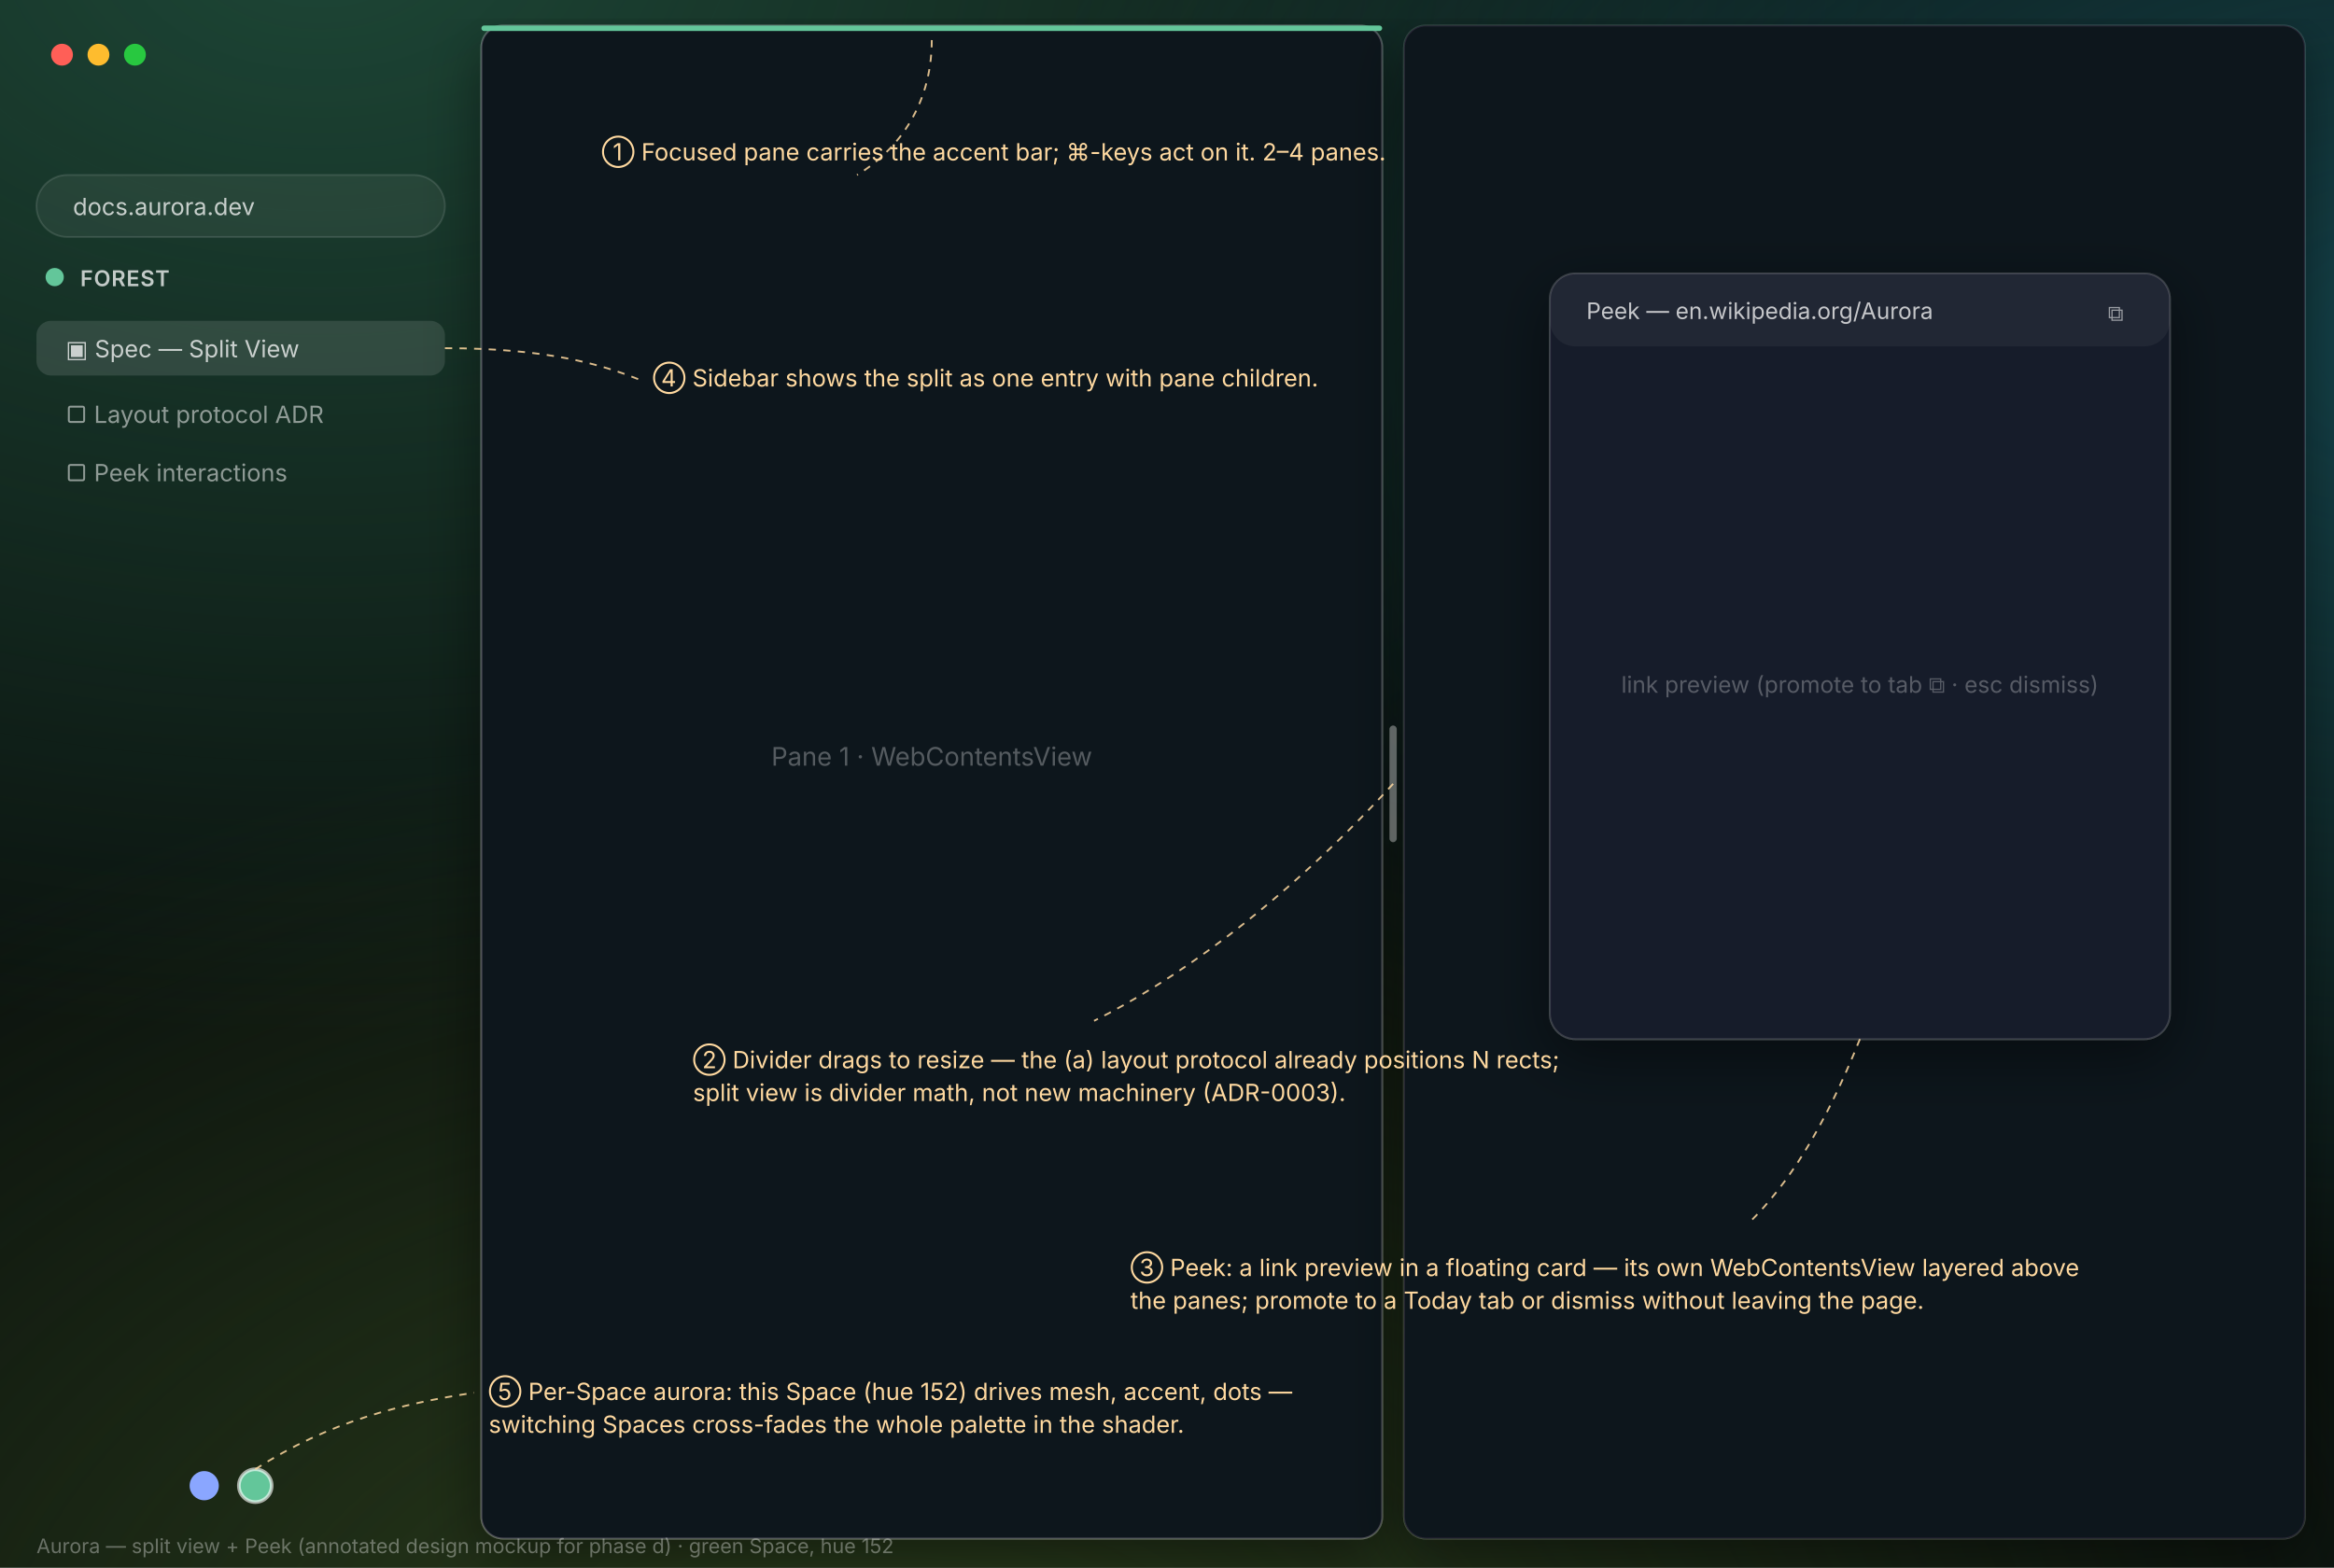
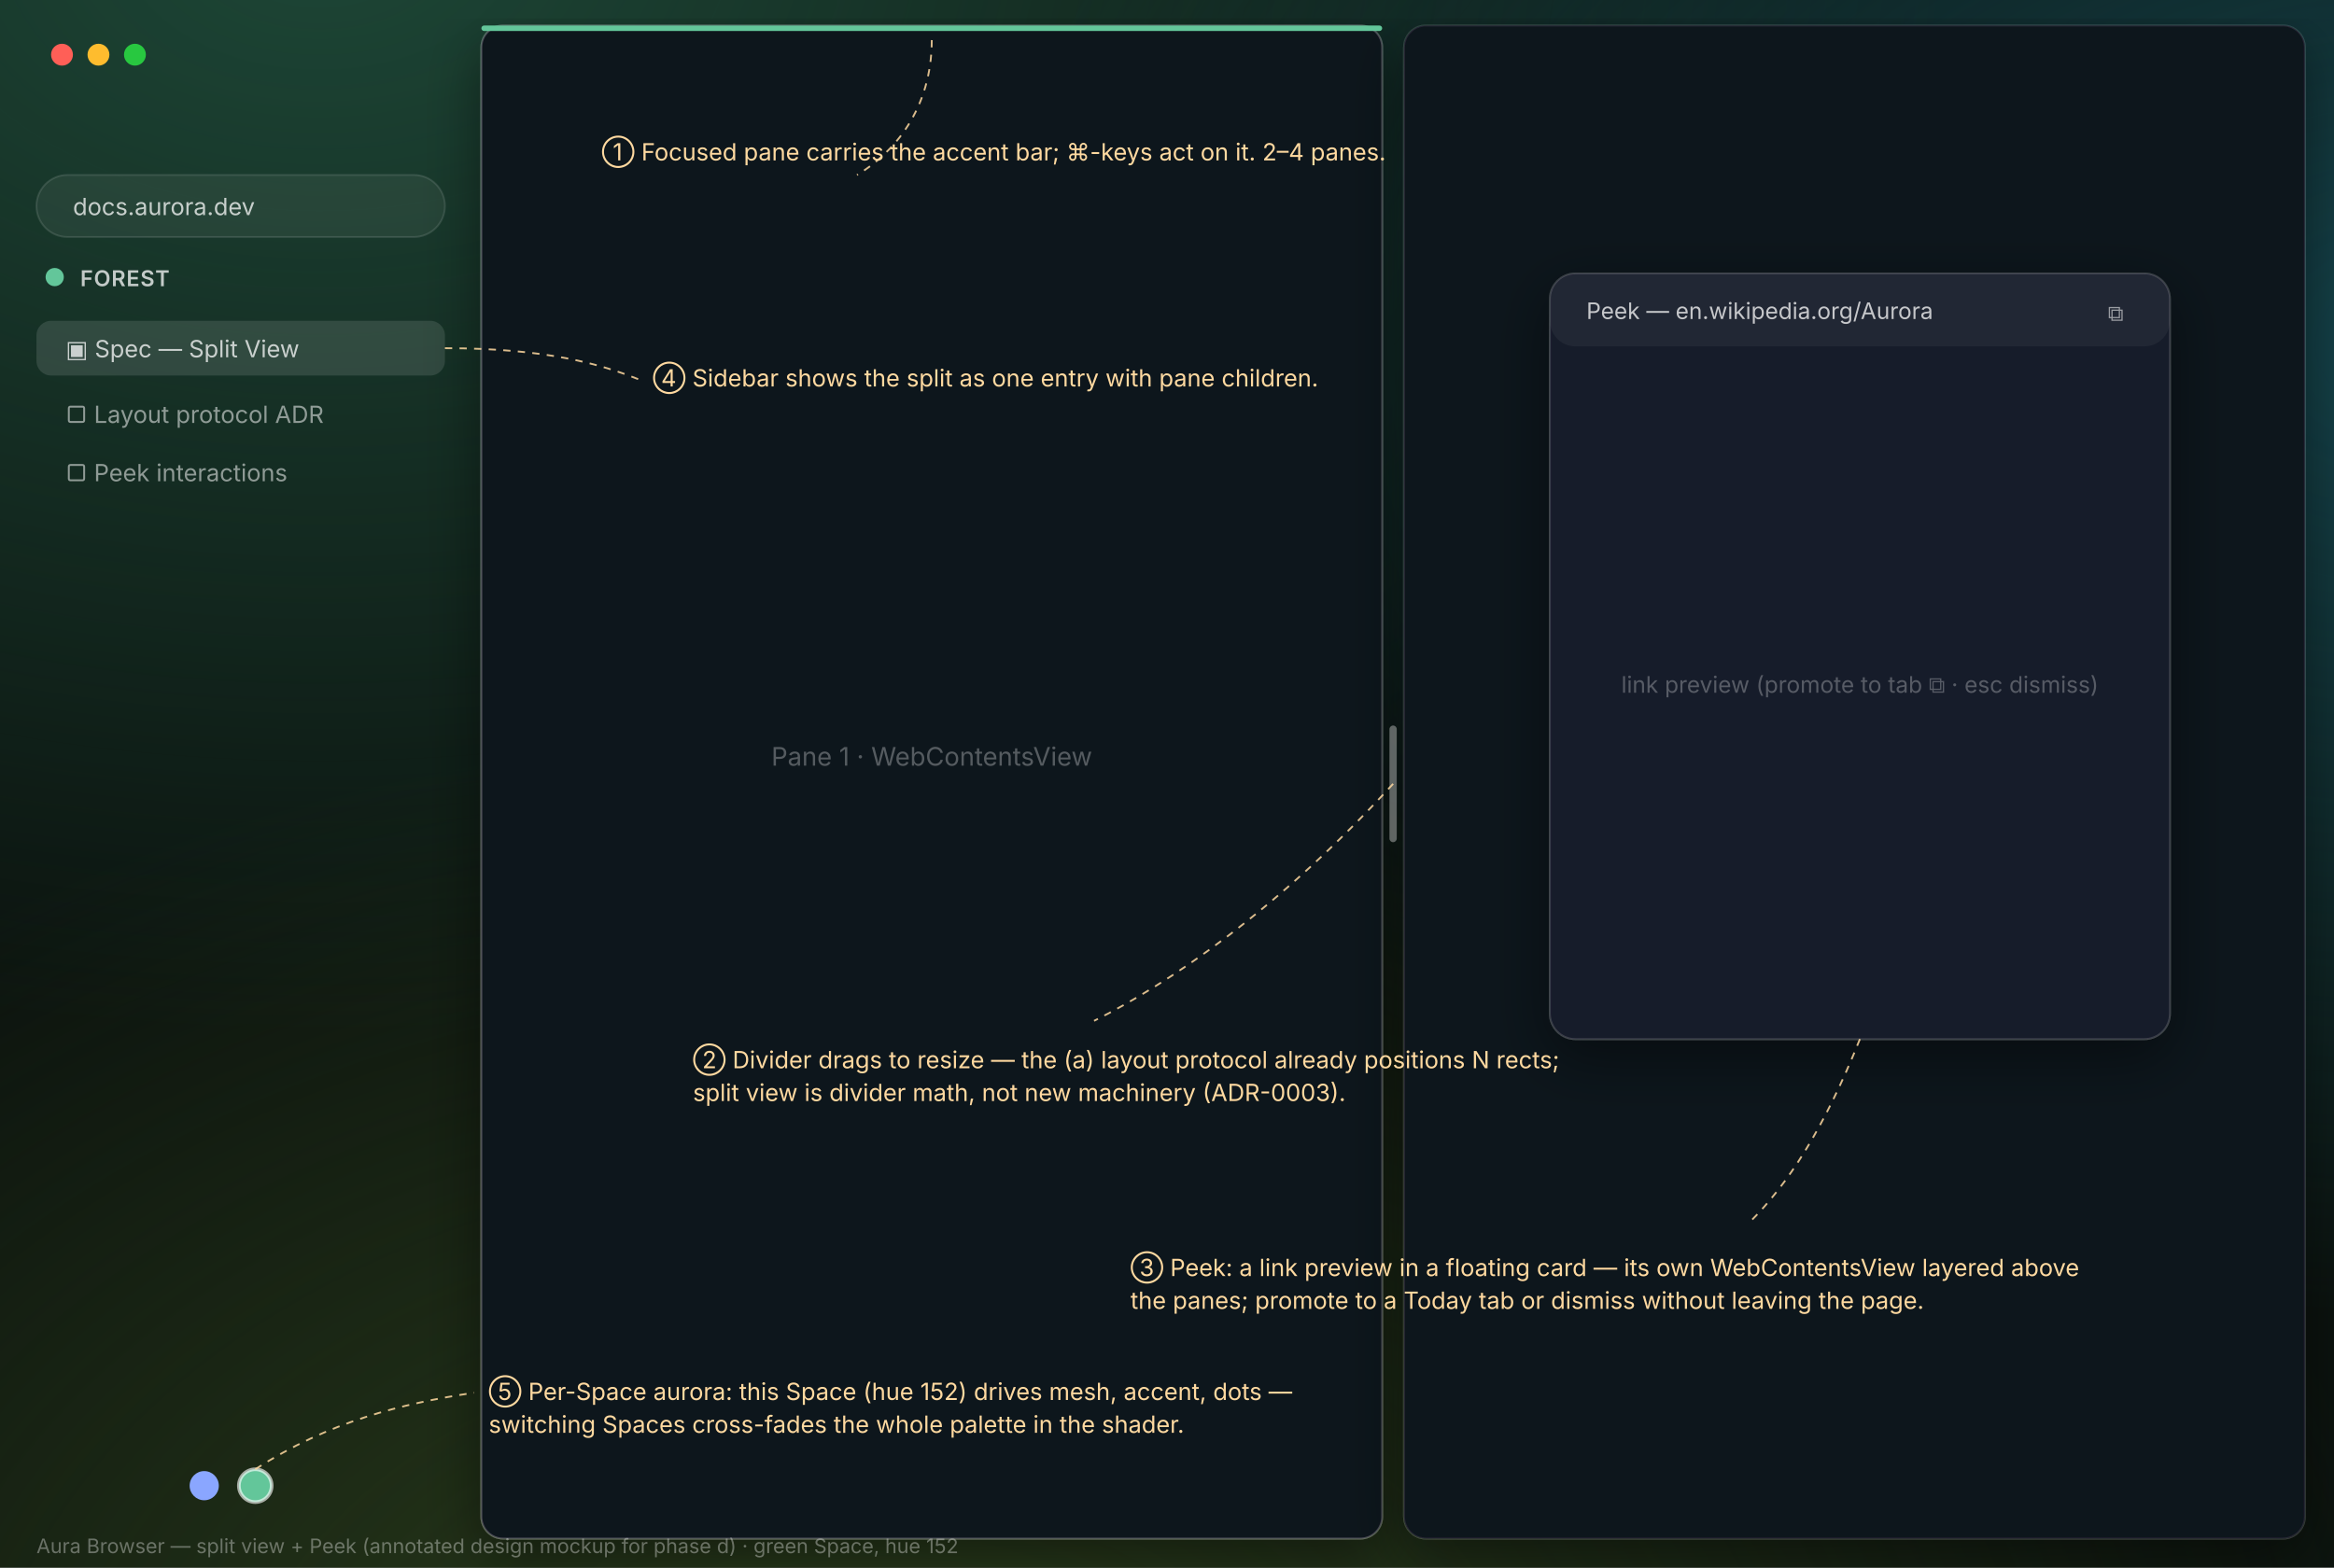
<svg xmlns="http://www.w3.org/2000/svg" width="1280" height="860" viewBox="0 0 1280 860" font-family="-apple-system, 'Segoe UI', system-ui, sans-serif">
  <defs>
    <radialGradient id="sA" cx="14%" cy="-4%" r="70%">
      <stop offset="0%" stop-color="#1d4636" />
      <stop offset="100%" stop-color="#1d4636" stop-opacity="0" />
    </radialGradient>
    <radialGradient id="sB" cx="104%" cy="22%" r="62%">
      <stop offset="0%" stop-color="#14424a" />
      <stop offset="100%" stop-color="#14424a" stop-opacity="0" />
    </radialGradient>
    <radialGradient id="sC" cx="38%" cy="112%" r="66%">
      <stop offset="0%" stop-color="#2c3f1c" />
      <stop offset="100%" stop-color="#2c3f1c" stop-opacity="0" />
    </radialGradient>
    <filter id="sShadow" x="-20%" y="-20%" width="140%" height="140%">
      <feDropShadow dx="0" dy="10" stdDeviation="16" flood-color="#000000" flood-opacity="0.45" />
    </filter>
  </defs>
  <rect width="1280" height="860" fill="#0b120e" />
  <rect width="1280" height="860" fill="url(#sA)" />
  <rect width="1280" height="860" fill="url(#sB)" />
  <rect width="1280" height="860" fill="url(#sC)" />
  <circle cx="34" cy="30" r="6" fill="#ff5f57" />
  <circle cx="54" cy="30" r="6" fill="#febc2e" />
  <circle cx="74" cy="30" r="6" fill="#28c840" />
  <rect x="20" y="96" width="224" height="34" rx="17" fill="rgba(255,255,255,0.06)" stroke="rgba(255,255,255,0.12)" />
  <text x="40" y="118" fill="rgba(255,255,255,0.74)" font-size="13">docs.aurora.dev</text>
  <circle cx="30" cy="152" r="5" fill="#63c69a" />
  <text x="44" y="157" fill="rgba(255,255,255,0.74)" font-size="12" font-weight="600" letter-spacing="0.4">FOREST</text>
  <g fill="rgba(255,255,255,0.74)" font-size="13">
    <rect x="20" y="176" width="224" height="30" rx="8" fill="rgba(255,255,255,0.12)" />
    <text x="36" y="196">▣ Spec — Split View</text>
    <text x="36" y="232" opacity="0.7">▢ Layout protocol ADR</text>
    <text x="36" y="264" opacity="0.7">▢ Peek interactions</text>
  </g>
  <circle cx="112" cy="815" r="8" fill="#8aa6ff" />
  <circle cx="140" cy="815" r="9" fill="#63c69a" stroke="rgba(255,255,255,0.62)" stroke-width="2" />
  <rect x="264" y="14" width="494" height="830" rx="12" fill="#10131f" stroke="rgba(255,255,255,0.24)" filter="url(#sShadow)" />
  <rect x="770" y="14" width="494" height="830" rx="12" fill="#10131f" stroke="rgba(255,255,255,0.10)" filter="url(#sShadow)" />
  <rect x="264" y="14" width="494" height="3" rx="1.5" fill="#63c69a" />
  <text x="511" y="420" fill="rgba(255,255,255,0.3)" font-size="14" text-anchor="middle">Pane 1 · WebContentsView</text>
  <text x="1017" y="420" fill="rgba(255,255,255,0.3)" font-size="14" text-anchor="middle">Pane 2 · WebContentsView</text>
  <rect x="760" y="14" width="8" height="830" fill="transparent" />
  <rect x="762" y="398" width="4" height="64" rx="2" fill="rgba(255,255,255,0.35)" />
  <g filter="url(#sShadow)">
    <rect x="850" y="150" width="340" height="420" rx="14" fill="#161a29" stroke="rgba(255,255,255,0.16)" />
  </g>
  <rect x="850" y="150" width="340" height="40" rx="14" fill="rgba(255,255,255,0.05)" />
  <text x="870" y="175" fill="rgba(255,255,255,0.74)" font-size="12.5">Peek — en.wikipedia.org/Aurora</text>
  <text x="1156" y="176" fill="rgba(255,255,255,0.54)" font-size="12">⧉</text>
  <text x="1020" y="380" fill="rgba(255,255,255,0.28)" font-size="12.5" text-anchor="middle">link preview (promote to tab ⧉ · esc dismiss)</text>
  <g font-size="13" fill="#ffd9a0">
    <g stroke="#ffd9a0" stroke-dasharray="4 4" fill="none" opacity="0.85">
      <path d="M511 22 C 511 60, 490 84, 470 96" />
      <path d="M764 430 C 700 500, 640 540, 600 560" />
      <path d="M1020 570 C 1000 620, 980 650, 960 670" />
      <path d="M244 191 C 300 191, 330 200, 350 208" />
      <path d="M140 806 C 180 780, 220 770, 260 764" />
    </g>
    <text x="330" y="88">① Focused pane carries the accent bar; ⌘-keys act on it. 2–4 panes.</text>
    <text x="380" y="586">② Divider drags to resize — the (a) layout protocol already positions N rects;</text>
    <text x="380" y="604">    split view is divider math, not new machinery (ADR-0003).</text>
    <text x="620" y="700">③ Peek: a link preview in a floating card — its own WebContentsView layered above</text>
    <text x="620" y="718">    the panes; promote to a Today tab or dismiss without leaving the page.</text>
    <text x="358" y="212">④ Sidebar shows the split as one entry with pane children.</text>
    <text x="268" y="768">⑤ Per-Space aurora: this Space (hue 152) drives mesh, accent, dots —</text>
    <text x="268" y="786">    switching Spaces cross-fades the whole palette in the shader.</text>
  </g>
-   <text x="20" y="852" fill="rgba(255,255,255,0.35)" font-size="11">Aurora — split view + Peek (annotated design mockup for phase d) · green Space, hue 152</text>
+   <text x="20" y="852" fill="rgba(255,255,255,0.35)" font-size="11">Aura Browser — split view + Peek (annotated design mockup for phase d) · green Space, hue 152</text>
</svg>
